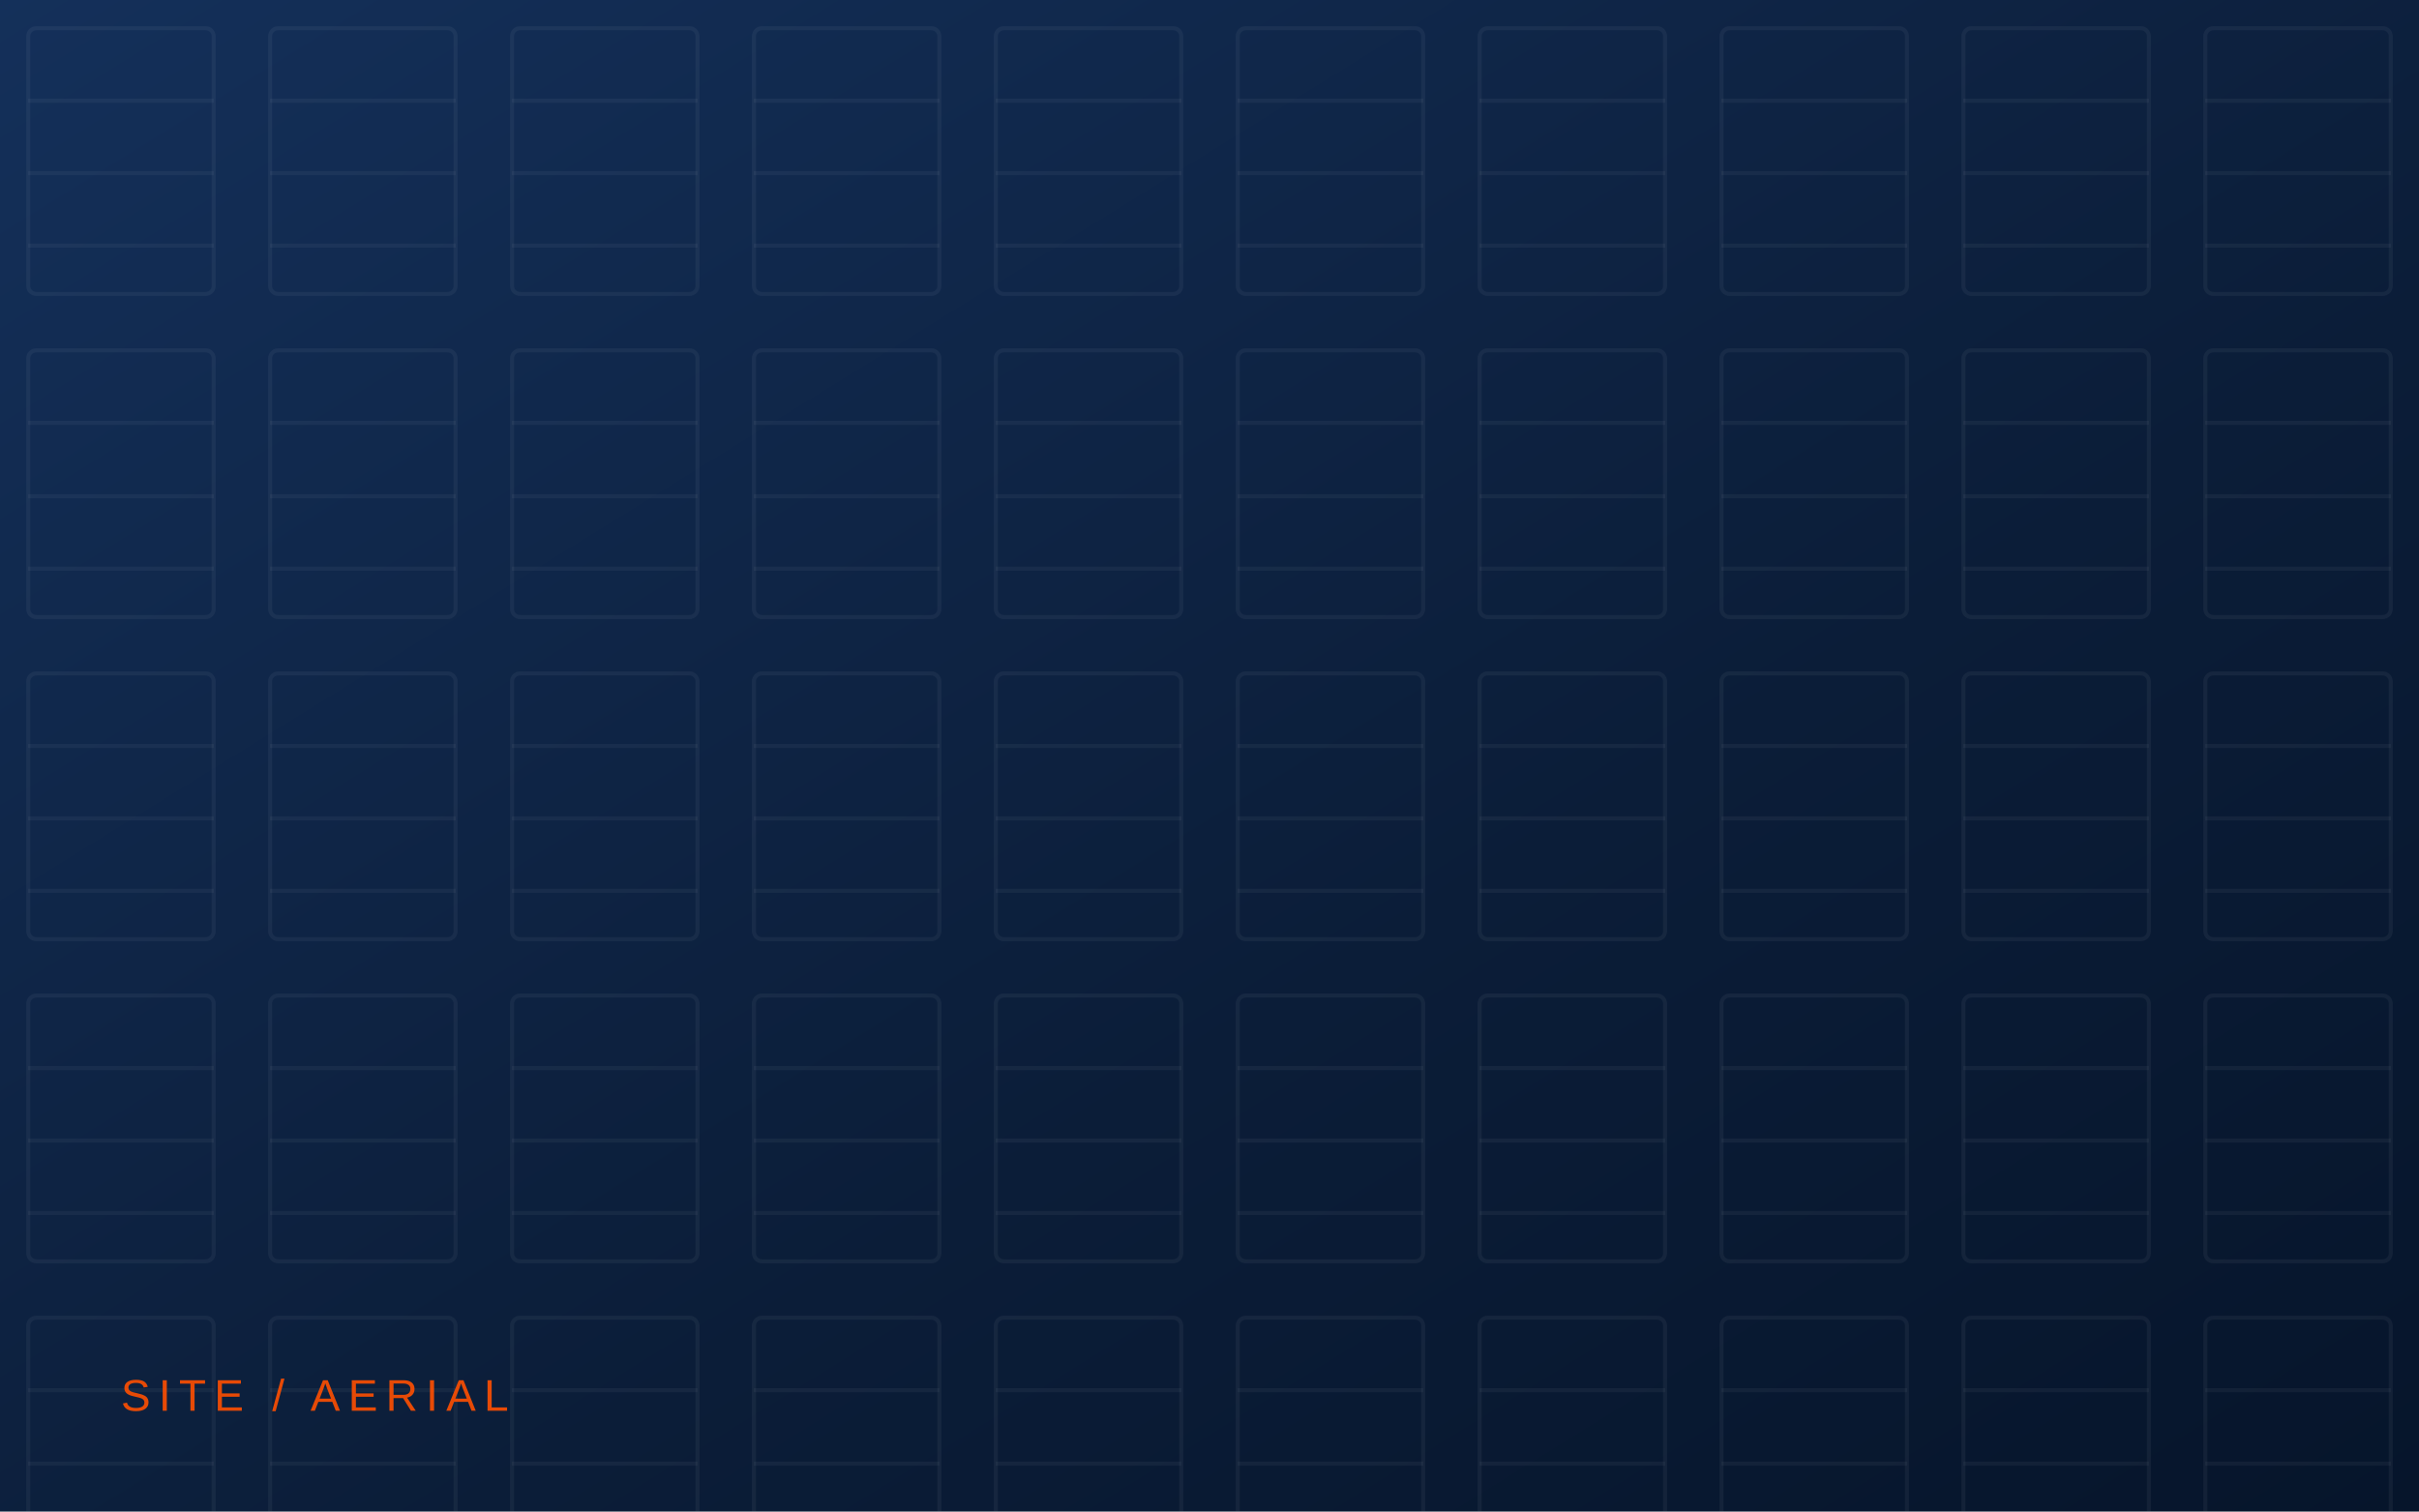
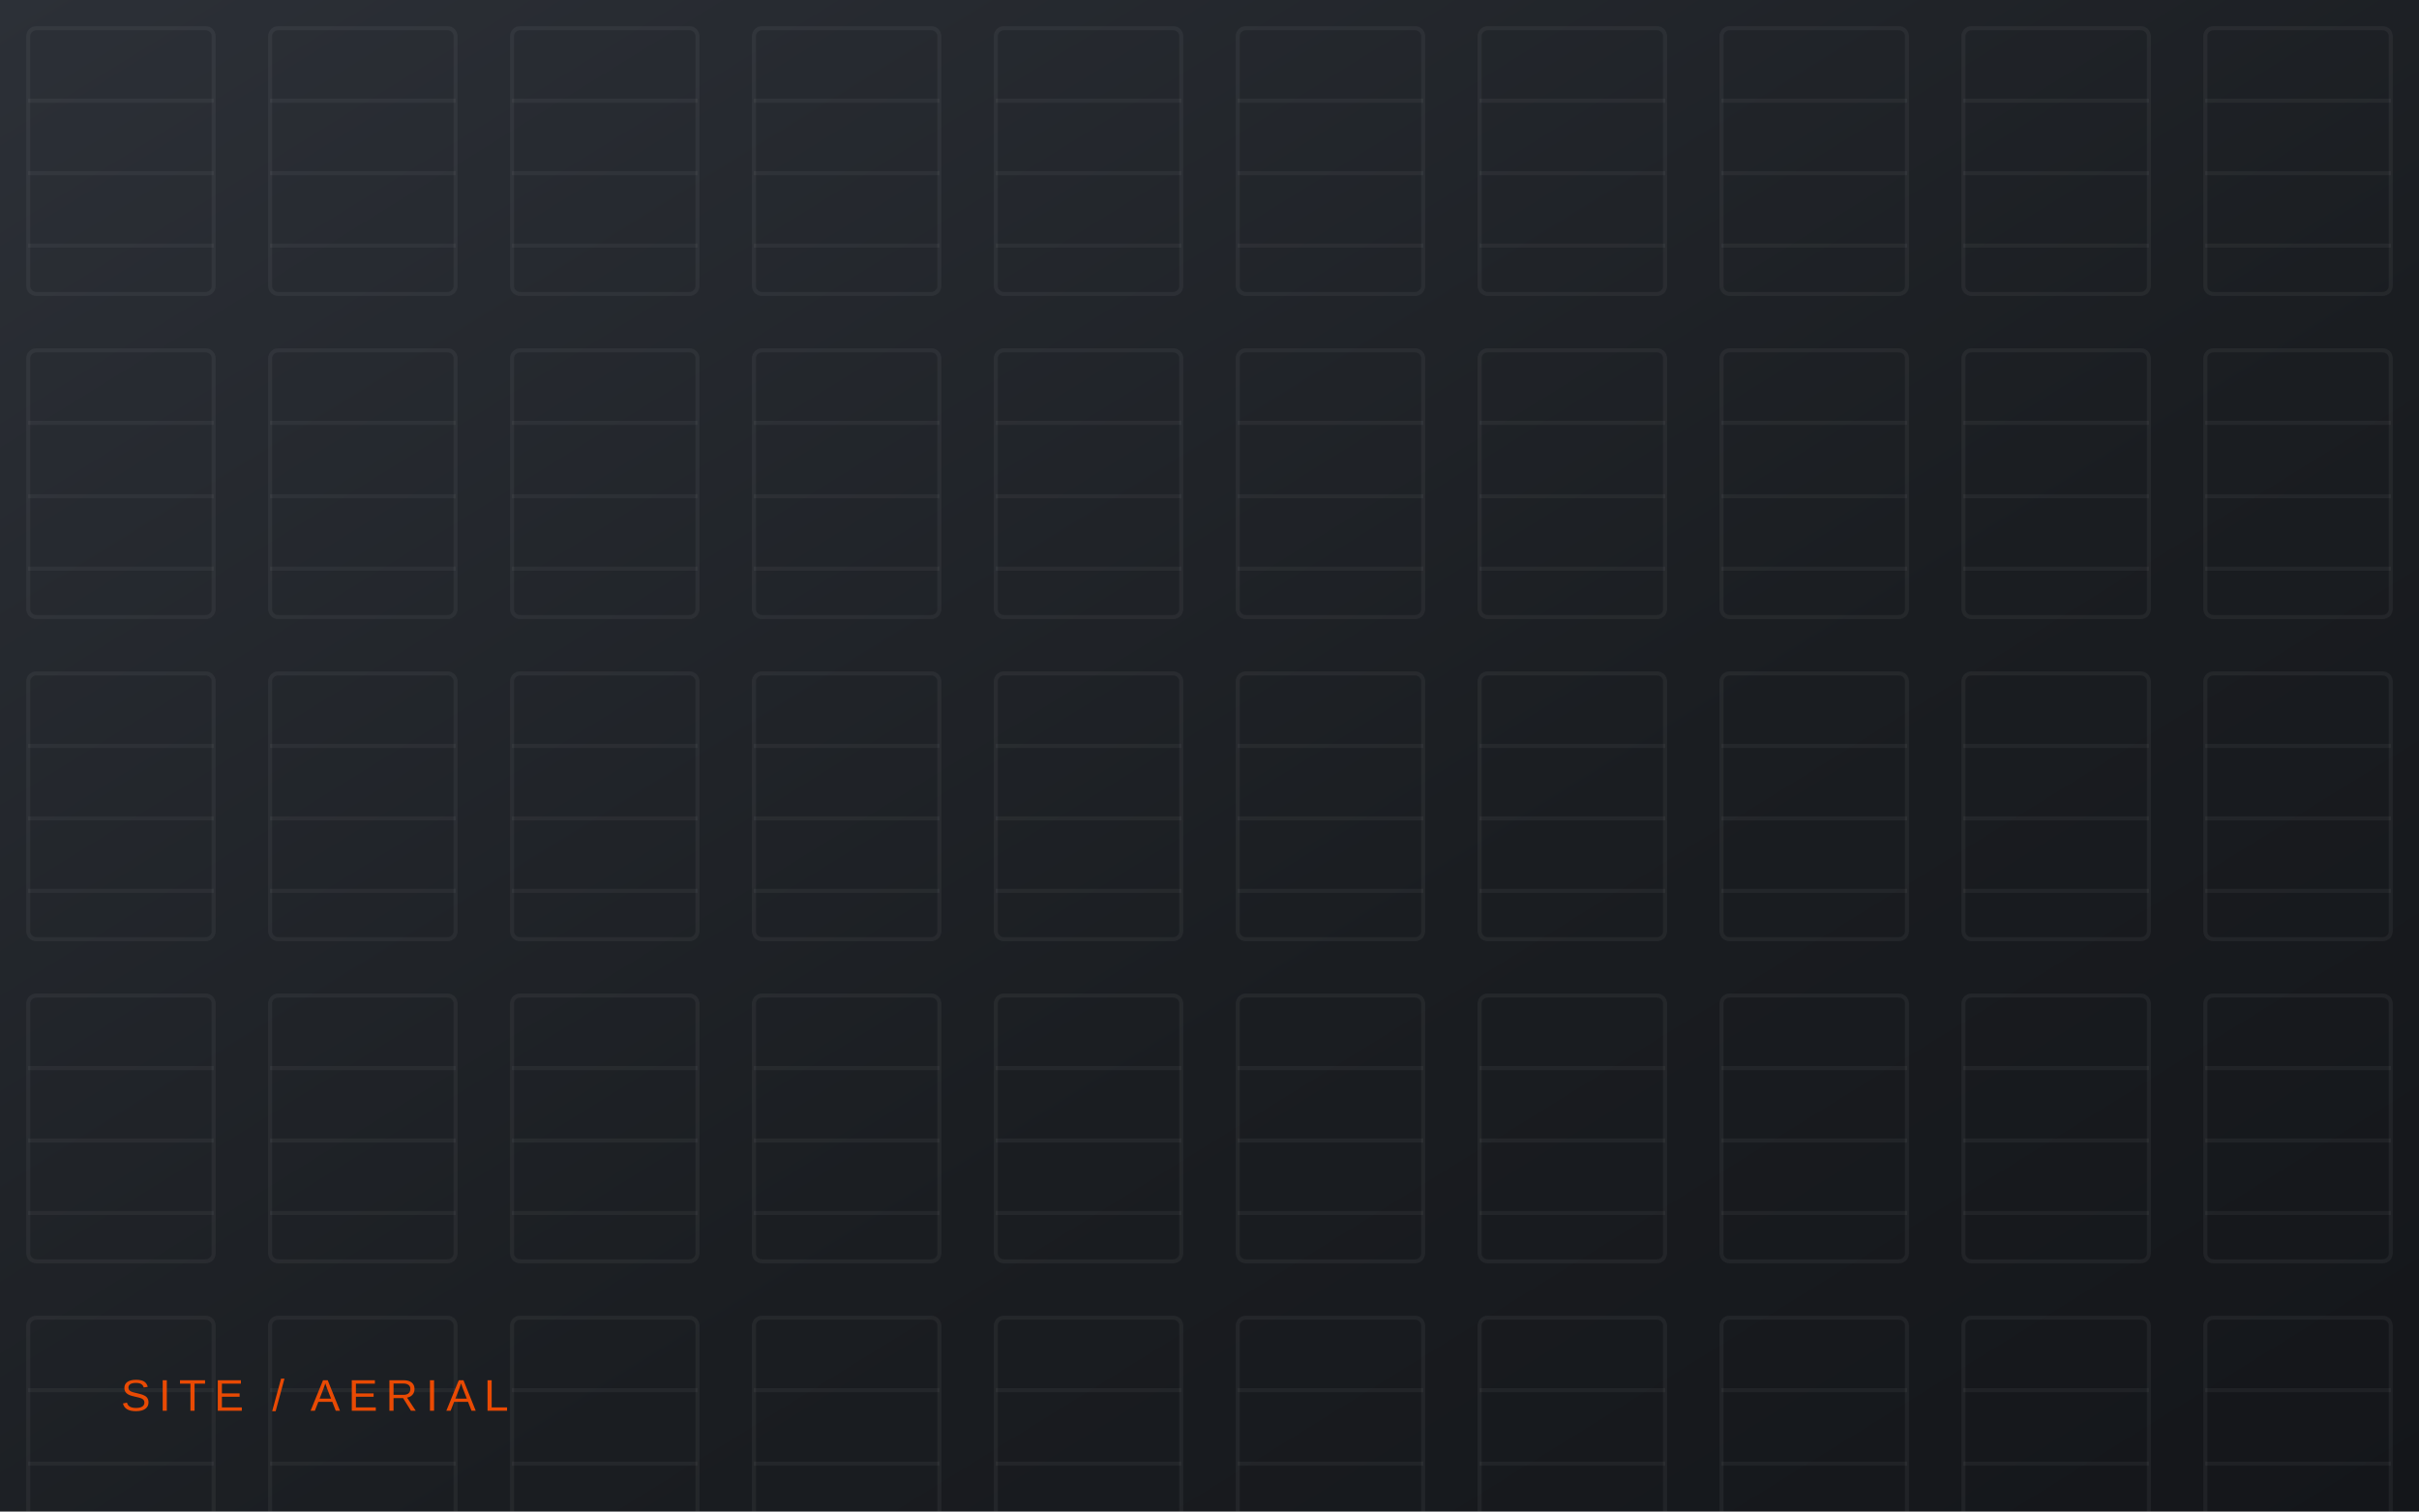
<svg xmlns="http://www.w3.org/2000/svg" viewBox="0 0 1200 750" preserveAspectRatio="xMidYMid slice">
  <defs>
    <linearGradient id="g" x1="0" y1="0" x2="1" y2="1">
-       <stop offset="0" stop-color="#14305a" />
-       <stop offset="0.6" stop-color="#0b1d38" />
-       <stop offset="1" stop-color="#06152b" />
+       <stop offset="0" stop-color="#2C3037" />
+       <stop offset="0.6" stop-color="#1A1D21" />
+       <stop offset="1" stop-color="#14161A" />
    </linearGradient>
    <pattern id="d" width="120" height="160" patternUnits="userSpaceOnUse">
      <rect x="14" y="14" width="92" height="132" rx="4" fill="none" stroke="#ffffff" stroke-opacity="0.05" stroke-width="2" />
      <g stroke="#ffffff" stroke-opacity="0.045" stroke-width="2">
        <line x1="14" y1="50" x2="106" y2="50" />
        <line x1="14" y1="86" x2="106" y2="86" />
        <line x1="14" y1="122" x2="106" y2="122" />
      </g>
    </pattern>
  </defs>
  <rect width="1200" height="750" fill="url(#g)" />
  <rect width="1200" height="750" fill="url(#d)" />
  <text x="60" y="700" fill="#FF4F00" font-family="Arial,sans-serif" font-size="22" letter-spacing="4" opacity="0.9">SITE / AERIAL</text>
</svg>
